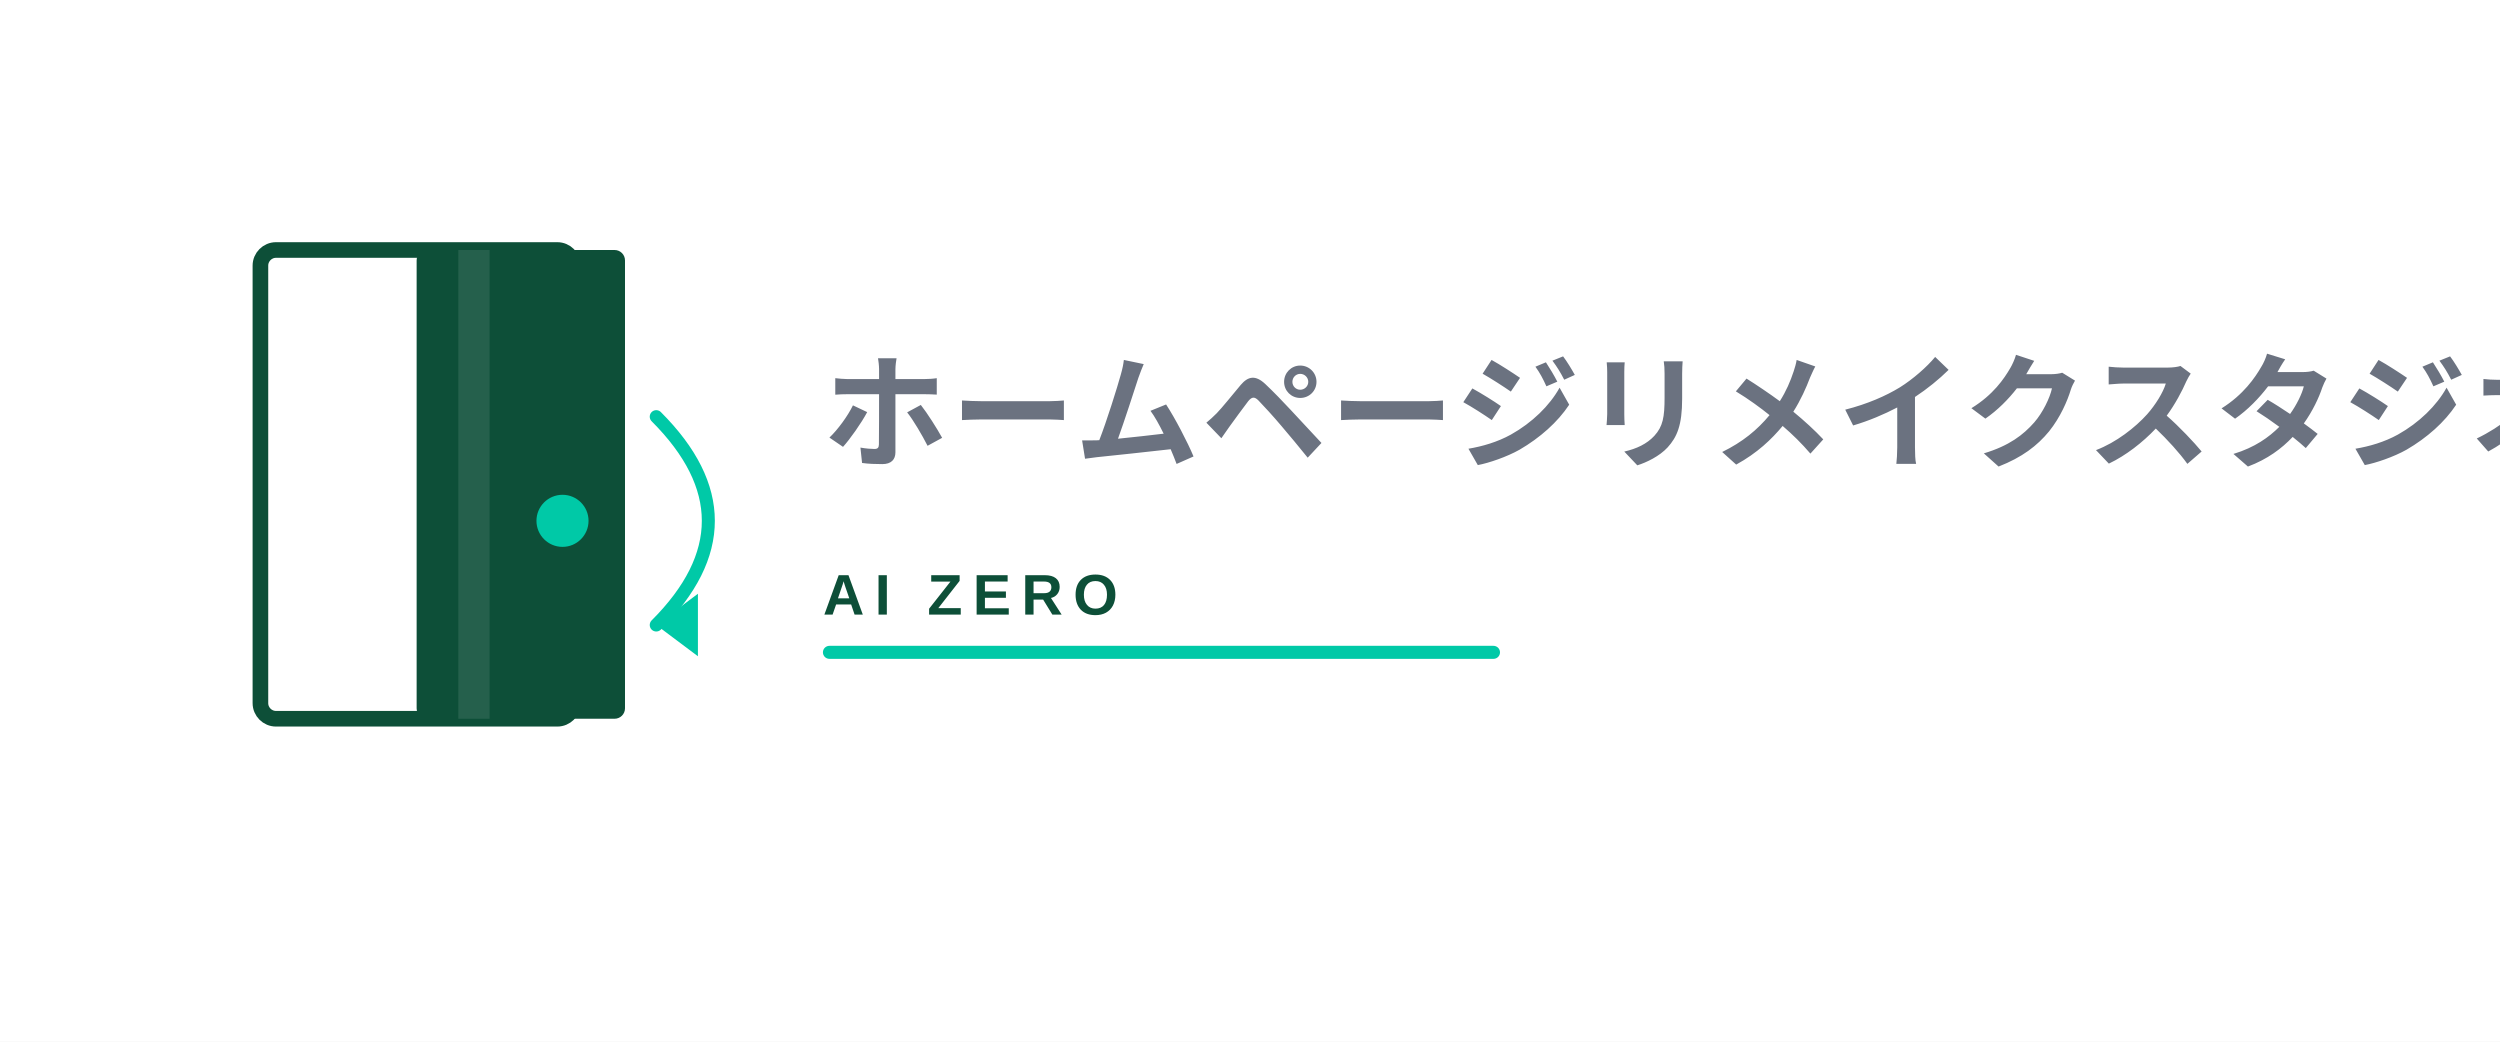
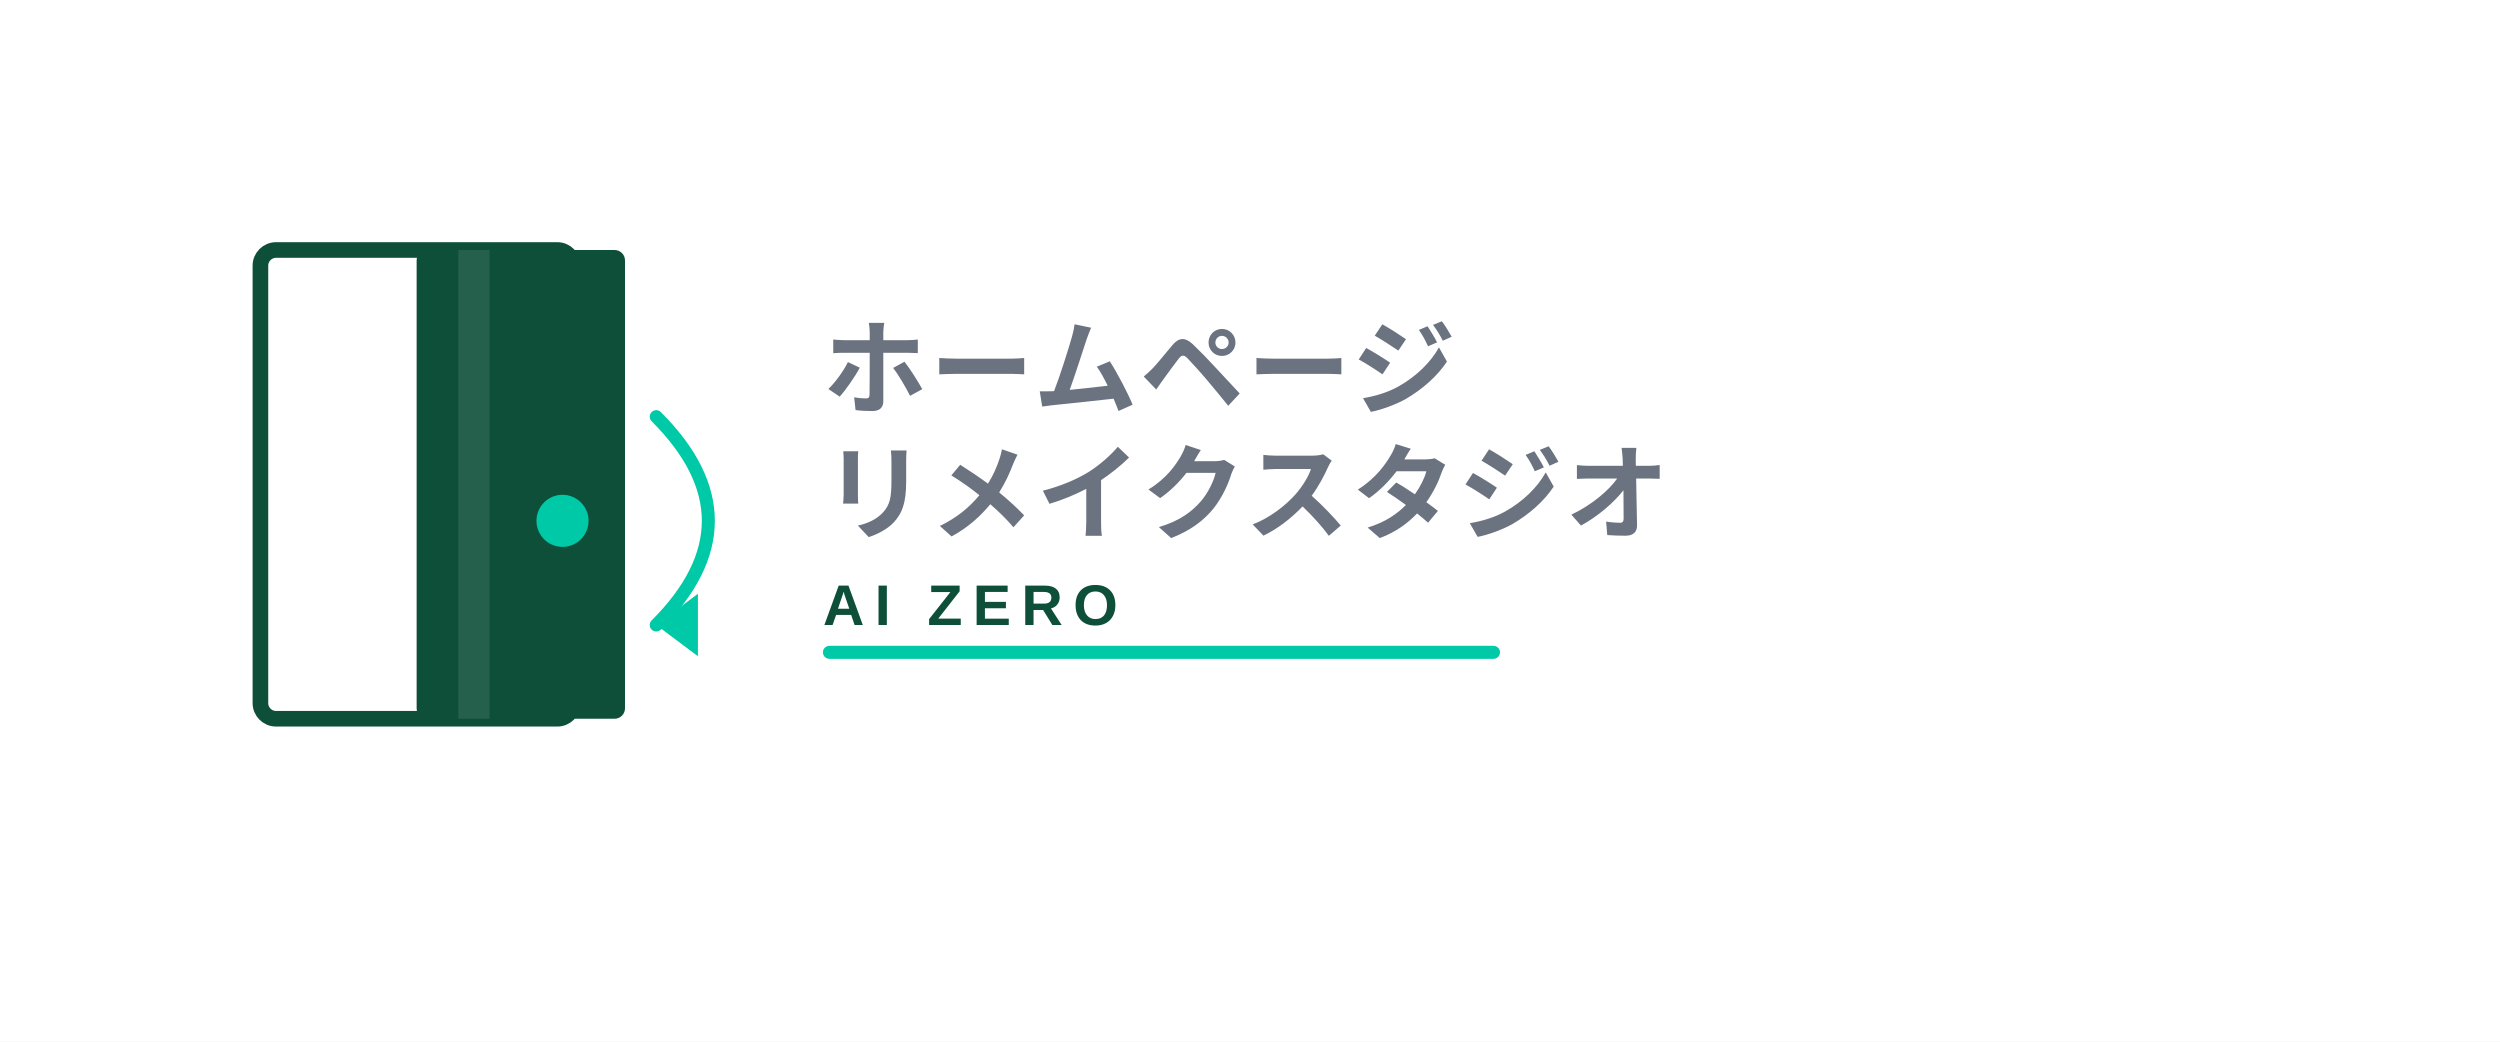
<svg xmlns="http://www.w3.org/2000/svg" viewBox="0 0 480 200" width="480" height="200">
  <rect width="480" height="200" fill="white" />
  <g transform="translate(90,100)">
    <rect x="-40" y="-52" width="60" height="90" rx="3" fill="none" stroke="#0D4F38" stroke-width="3" />
    <path d="M -10 -52 Q 30 -46 30 0 Q 30 38 -10 38" fill="#0D4F38" opacity="0.15" />
    <rect x="-10" y="-52" width="40" height="90" rx="2" fill="#0D4F38" />
    <rect x="-2" y="-52" width="6" height="90" fill="rgba(255,255,255,0.1)" />
    <circle cx="18" cy="0" r="5" fill="#00C9A7" />
    <path d="M 36 -20 Q 56 0 36 20" fill="none" stroke="#00C9A7" stroke-width="2.5" stroke-linecap="round" />
    <polygon points="36,20 44,14 44,26" fill="#00C9A7" />
  </g>
  <rect x="158" y="124" width="130" height="2.5" fill="#00C9A7" rx="1.25" />
-   <text x="158.0" y="88" font-family="'Helvetica Neue', Arial, 'Noto Sans JP', sans-serif" font-size="24" font-weight="800" fill="#6B7280" letter-spacing="0.5">ホームページリメイクスタジオ</text>
-   <text x="158.0" y="118" font-family="'Helvetica Neue', Arial, sans-serif" font-size="11" font-weight="600" fill="#0D4F38" letter-spacing="2">AI ZERO</text>
+   <text x="158.0" y="78" font-family="'Helvetica Neue', Arial, 'Noto Sans JP', sans-serif" font-size="20" font-weight="800" fill="#6B7280" letter-spacing="0.5">ホームページ</text>
+   <text x="158.0" y="102" font-family="'Helvetica Neue', Arial, 'Noto Sans JP', sans-serif" font-size="20" font-weight="800" fill="#6B7280" letter-spacing="0.5">リメイクスタジオ</text>
+   <text x="158.0" y="120" font-family="'Helvetica Neue', Arial, sans-serif" font-size="11" font-weight="600" fill="#0D4F38" letter-spacing="2">AI ZERO</text>
</svg>
